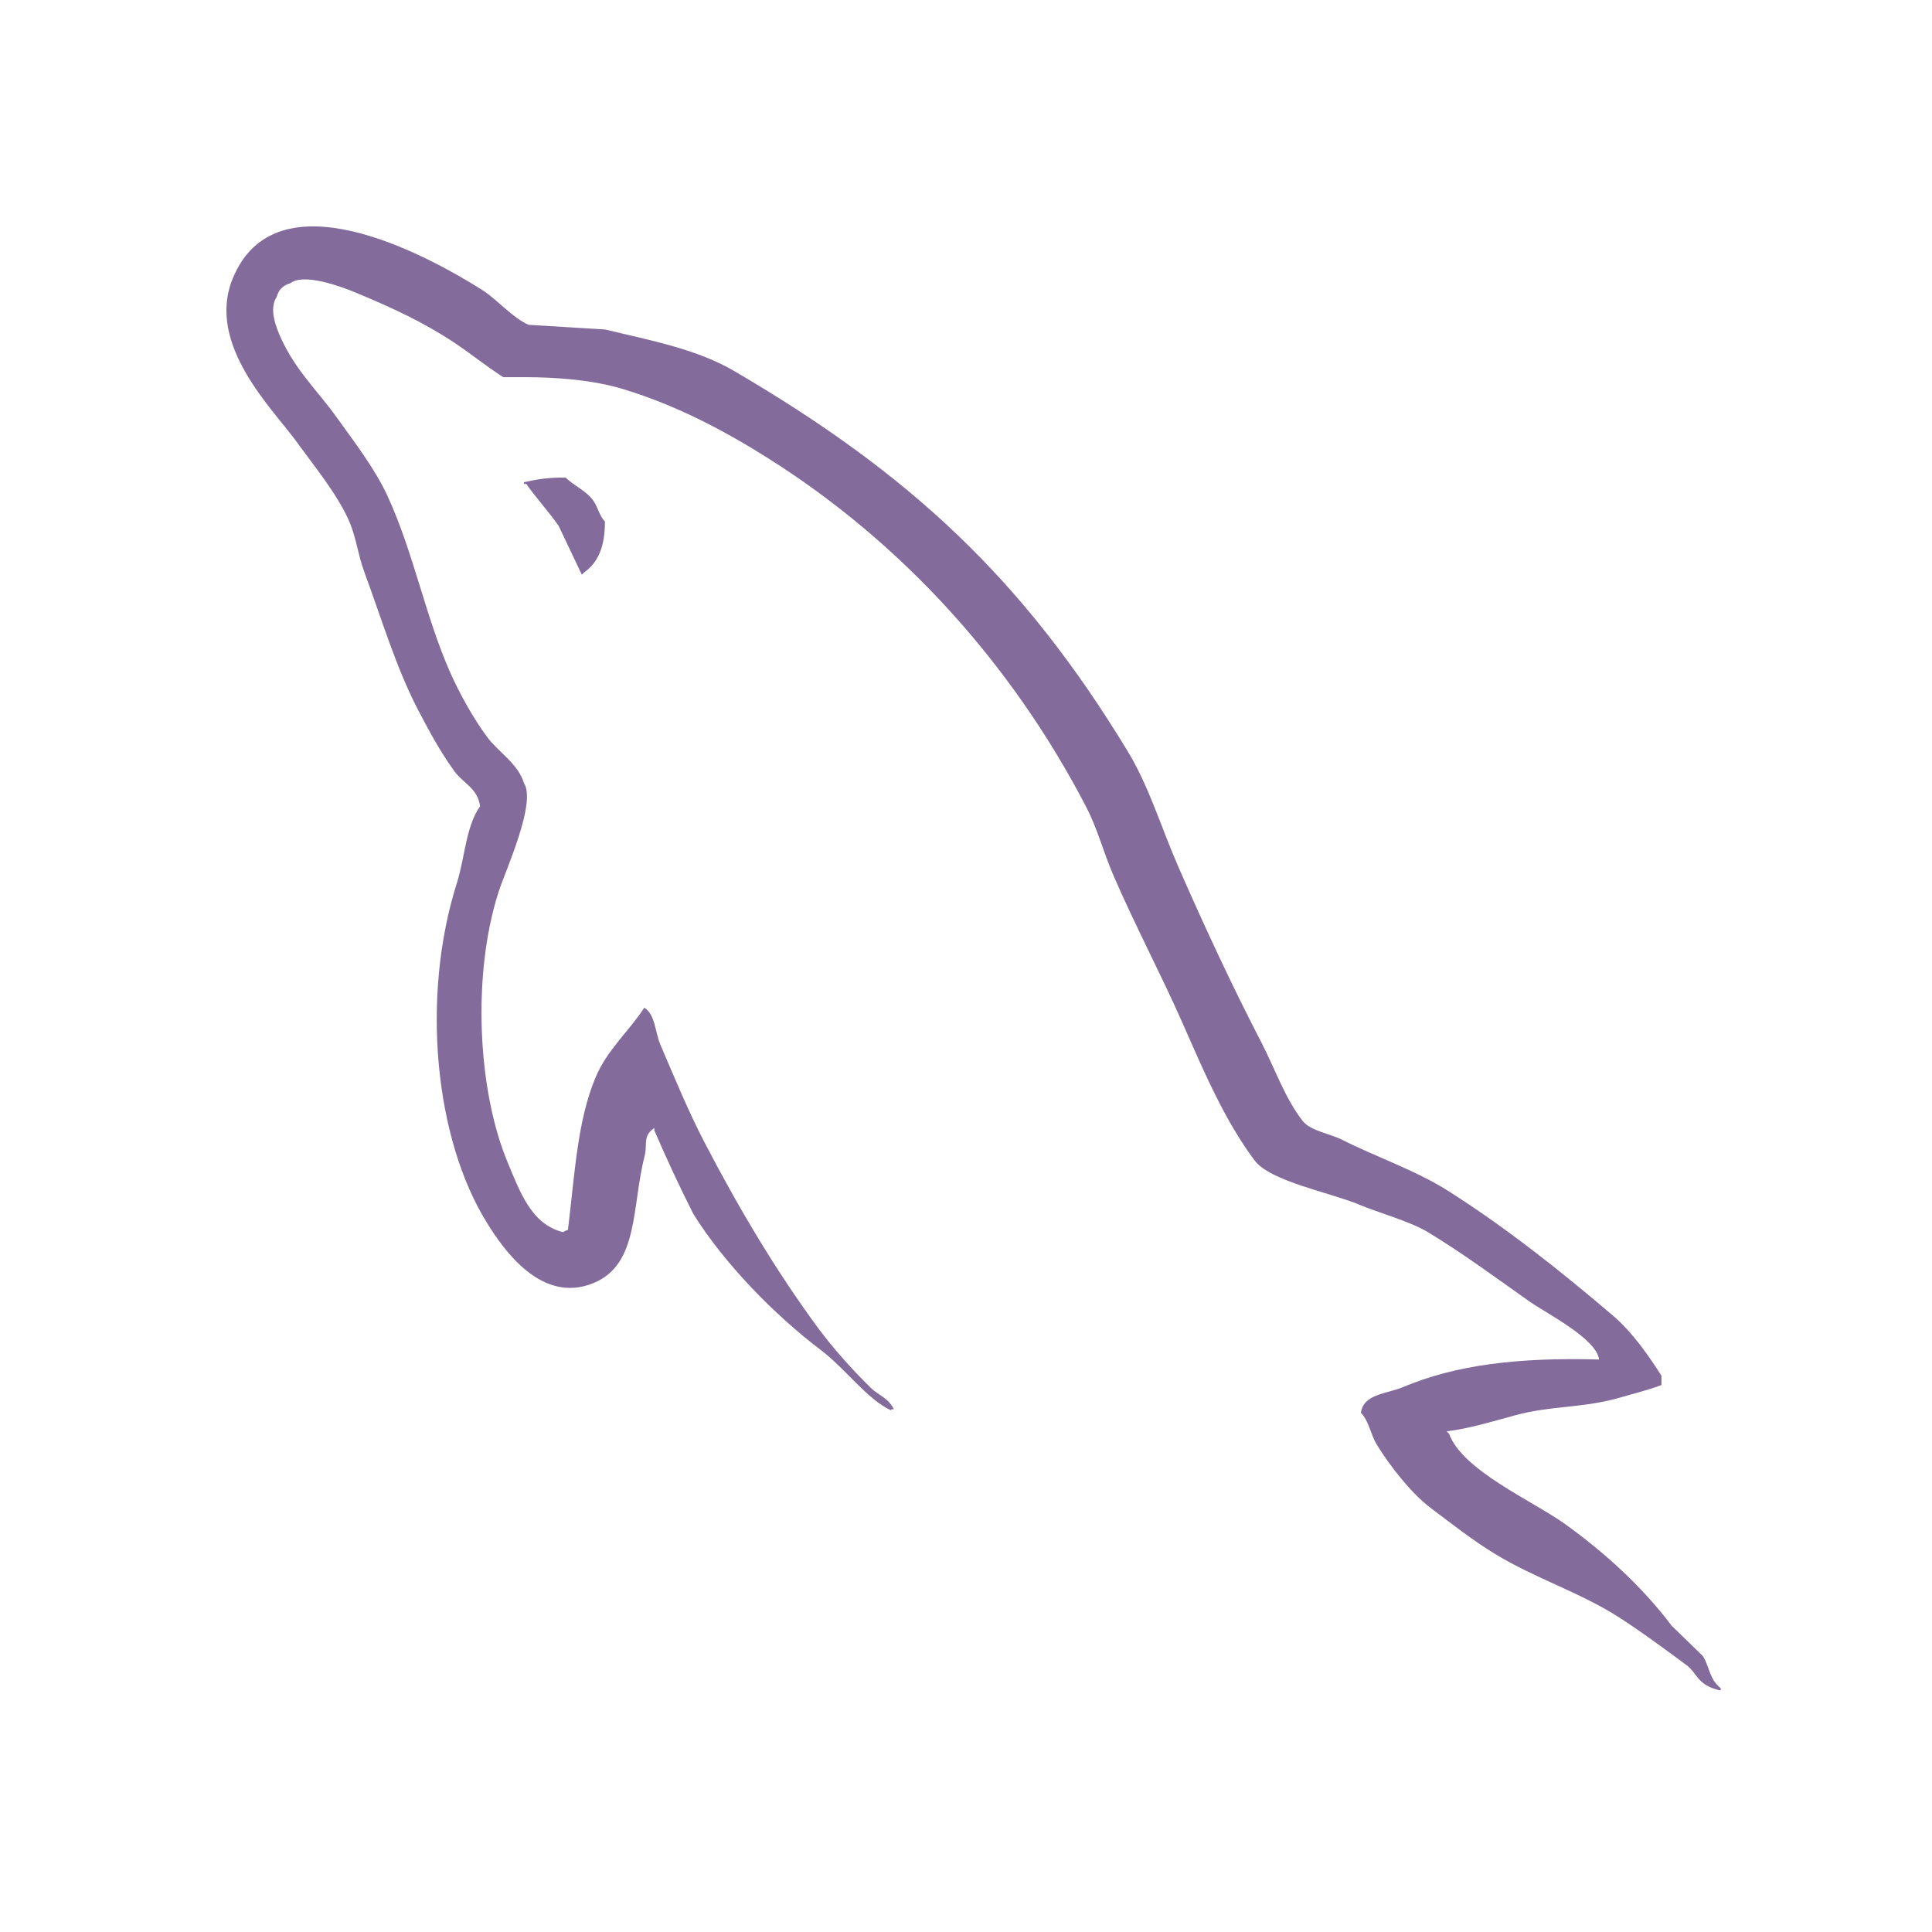
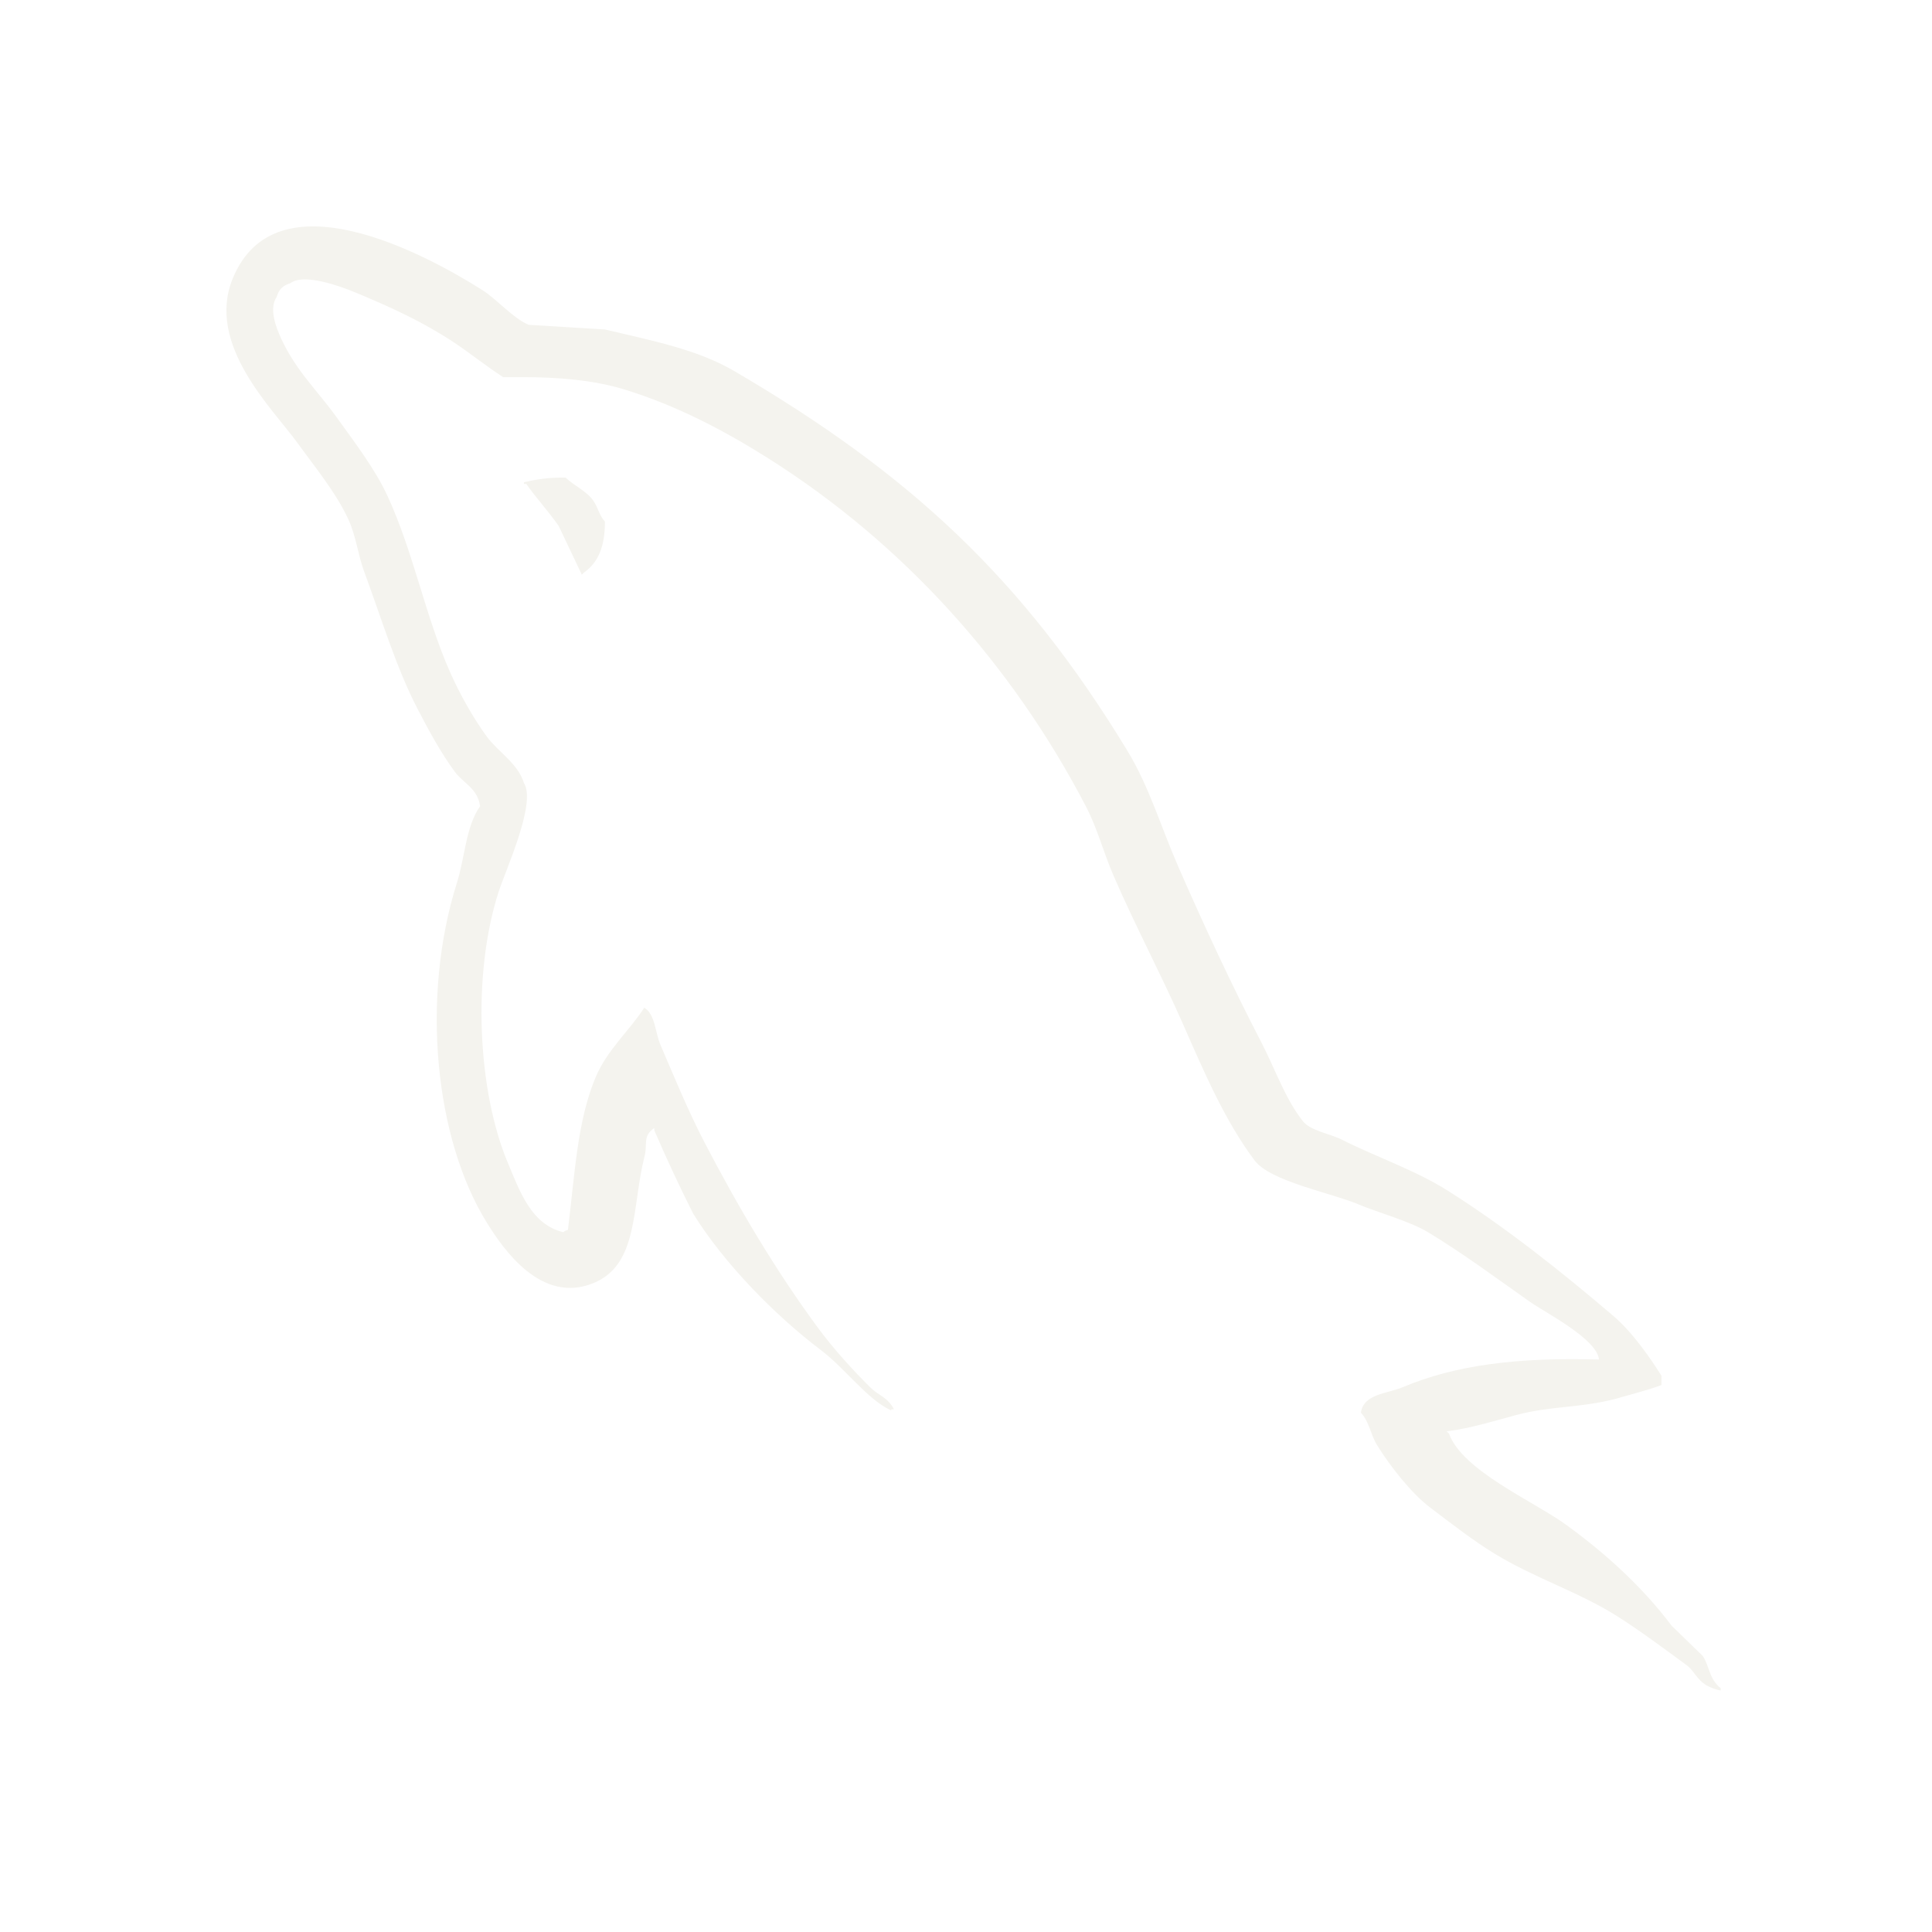
<svg xmlns="http://www.w3.org/2000/svg" width="128" height="128" viewBox="0 0 128 128" fill="none">
-   <path d="M112.805 109.703L110.752 107.709C108.806 105.122 106.302 102.849 103.675 100.962C101.58 99.456 96.876 97.422 96.001 94.981L95.84 94.828C97.326 94.66 99.061 94.122 100.433 93.754C102.736 93.136 104.637 93.296 107.016 92.681C108.088 92.374 109.292 92.067 110.077 91.761V91.147C109.292 89.913 108.171 88.278 106.86 87.16C103.431 84.237 99.763 81.315 95.909 78.879C93.771 77.528 91.166 76.65 88.902 75.505C88.139 75.119 86.82 74.919 86.316 74.278C85.125 72.759 84.488 70.834 83.57 69.064C81.647 65.357 79.763 61.308 78.06 57.408C76.898 54.748 76.142 52.126 74.693 49.74C67.738 38.291 60.253 31.381 48.657 24.589C46.188 23.144 43.217 22.574 40.077 21.828C38.394 21.726 36.709 21.623 35.024 21.52C33.995 21.091 32.925 19.831 31.961 19.22C28.118 16.79 18.264 11.504 15.418 18.453C13.621 22.84 18.103 27.119 19.706 29.342C20.832 30.9 22.273 32.649 23.076 34.402C23.605 35.555 23.696 36.712 24.149 37.931C25.262 40.934 26.23 44.203 27.671 46.978C28.399 48.383 29.201 49.862 30.122 51.118C30.686 51.889 31.653 52.229 31.806 53.419C30.861 54.744 30.806 56.802 30.275 58.48C27.881 66.037 28.785 75.431 32.267 81.024C33.334 82.742 35.851 86.425 39.312 85.011C42.339 83.778 41.844 79.951 42.71 76.576C42.906 75.813 42.565 75.25 43.35 74.737V74.89C44.153 76.755 45.012 78.597 45.926 80.41C47.968 83.701 51.334 87.14 54.403 89.46C55.994 90.663 57.48 92.743 59.05 93.447V93.368H59.224C58.826 92.582 58.202 92.451 57.693 91.95C56.494 90.774 55.16 89.292 54.171 87.944C51.379 84.15 48.913 79.988 46.665 75.666C45.591 73.602 44.658 71.32 43.754 69.22C43.406 68.41 43.41 67.183 42.683 66.764C41.691 68.303 40.232 69.546 39.465 71.364C38.24 74.269 38.082 77.812 37.627 81.485C37.358 81.581 37.478 81.515 37.32 81.637C35.187 81.123 34.438 78.924 33.644 77.037C31.639 72.266 31.266 64.585 33.031 59.094C33.488 57.672 35.552 53.199 34.716 51.885C34.317 50.577 33.001 49.818 32.266 48.818C31.354 47.581 30.445 45.952 29.814 44.523C28.173 40.805 27.407 36.629 25.679 32.869C24.852 31.071 23.456 29.252 22.309 27.655C21.039 25.884 19.617 24.58 18.632 22.44C18.282 21.679 17.807 20.461 18.326 19.679C18.49 19.151 18.724 18.931 19.245 18.759C20.134 18.073 22.607 18.987 23.533 19.372C25.99 20.393 28.04 21.337 30.121 22.717C31.119 23.38 32.13 24.202 33.337 24.988H34.716C36.872 24.988 39.288 25.17 41.303 25.784C44.863 26.867 48.054 28.567 50.952 30.399C59.78 35.981 66.998 43.934 71.937 53.411C72.731 54.937 73.075 56.397 73.775 58.015C75.186 61.279 76.965 64.639 78.369 67.831C79.771 71.017 81.137 74.23 83.119 76.881C84.16 78.273 88.183 79.022 90.011 79.796C91.293 80.337 93.393 80.903 94.606 81.635C96.924 83.036 99.17 84.703 101.346 86.237C102.433 87.002 105.774 88.684 105.941 90.071C100.554 89.923 96.439 90.426 92.922 91.911C91.922 92.333 90.327 92.345 90.164 93.598C90.713 94.174 90.799 95.036 91.236 95.745C92.075 97.104 93.493 98.929 94.759 99.885C96.142 100.93 97.566 102.047 99.048 102.952C101.685 104.561 104.627 105.48 107.166 107.092C108.662 108.043 110.273 109.24 111.731 110.313C112.453 110.843 112.43 111.668 114 112V111.848C113.216 111.223 113.257 110.36 112.805 109.703ZM37.474 31.643C36.35 31.622 35.5 31.766 34.715 31.949V32.063H34.87C35.407 32.849 36.352 33.895 37.014 34.844L38.547 38.073L38.698 37.926C39.647 37.255 40.082 36.188 40.077 34.553C39.697 34.153 39.64 33.653 39.312 33.175C38.874 32.539 38.025 32.178 37.474 31.643Z" fill="#836B9C" />
+   <path d="M112.805 109.703L110.752 107.709C108.806 105.122 106.302 102.849 103.675 100.962C101.58 99.456 96.876 97.422 96.001 94.981L95.84 94.828C97.326 94.66 99.061 94.122 100.433 93.754C102.736 93.136 104.637 93.296 107.016 92.681C108.088 92.374 109.292 92.067 110.077 91.761V91.147C109.292 89.913 108.171 88.278 106.86 87.16C103.431 84.237 99.763 81.315 95.909 78.879C93.771 77.528 91.166 76.65 88.902 75.505C88.139 75.119 86.82 74.919 86.316 74.278C85.125 72.759 84.488 70.834 83.57 69.064C81.647 65.357 79.763 61.308 78.06 57.408C76.898 54.748 76.142 52.126 74.693 49.74C67.738 38.291 60.253 31.381 48.657 24.589C46.188 23.144 43.217 22.574 40.077 21.828C38.394 21.726 36.709 21.623 35.024 21.52C33.995 21.091 32.925 19.831 31.961 19.22C28.118 16.79 18.264 11.504 15.418 18.453C13.621 22.84 18.103 27.119 19.706 29.342C20.832 30.9 22.273 32.649 23.076 34.402C23.605 35.555 23.696 36.712 24.149 37.931C25.262 40.934 26.23 44.203 27.671 46.978C28.399 48.383 29.201 49.862 30.122 51.118C30.686 51.889 31.653 52.229 31.806 53.419C30.861 54.744 30.806 56.802 30.275 58.48C27.881 66.037 28.785 75.431 32.267 81.024C33.334 82.742 35.851 86.425 39.312 85.011C42.339 83.778 41.844 79.951 42.71 76.576C42.906 75.813 42.565 75.25 43.35 74.737V74.89C44.153 76.755 45.012 78.597 45.926 80.41C47.968 83.701 51.334 87.14 54.403 89.46C55.994 90.663 57.48 92.743 59.05 93.447V93.368H59.224C58.826 92.582 58.202 92.451 57.693 91.95C56.494 90.774 55.16 89.292 54.171 87.944C51.379 84.15 48.913 79.988 46.665 75.666C45.591 73.602 44.658 71.32 43.754 69.22C43.406 68.41 43.41 67.183 42.683 66.764C41.691 68.303 40.232 69.546 39.465 71.364C38.24 74.269 38.082 77.812 37.627 81.485C37.358 81.581 37.478 81.515 37.32 81.637C35.187 81.123 34.438 78.924 33.644 77.037C31.639 72.266 31.266 64.585 33.031 59.094C33.488 57.672 35.552 53.199 34.716 51.885C34.317 50.577 33.001 49.818 32.266 48.818C31.354 47.581 30.445 45.952 29.814 44.523C28.173 40.805 27.407 36.629 25.679 32.869C24.852 31.071 23.456 29.252 22.309 27.655C21.039 25.884 19.617 24.58 18.632 22.44C18.282 21.679 17.807 20.461 18.326 19.679C18.49 19.151 18.724 18.931 19.245 18.759C20.134 18.073 22.607 18.987 23.533 19.372C25.99 20.393 28.04 21.337 30.121 22.717C31.119 23.38 32.13 24.202 33.337 24.988H34.716C36.872 24.988 39.288 25.17 41.303 25.784C44.863 26.867 48.054 28.567 50.952 30.399C59.78 35.981 66.998 43.934 71.937 53.411C72.731 54.937 73.075 56.397 73.775 58.015C75.186 61.279 76.965 64.639 78.369 67.831C79.771 71.017 81.137 74.23 83.119 76.881C84.16 78.273 88.183 79.022 90.011 79.796C91.293 80.337 93.393 80.903 94.606 81.635C96.924 83.036 99.17 84.703 101.346 86.237C102.433 87.002 105.774 88.684 105.941 90.071C100.554 89.923 96.439 90.426 92.922 91.911C91.922 92.333 90.327 92.345 90.164 93.598C90.713 94.174 90.799 95.036 91.236 95.745C92.075 97.104 93.493 98.929 94.759 99.885C96.142 100.93 97.566 102.047 99.048 102.952C101.685 104.561 104.627 105.48 107.166 107.092C108.662 108.043 110.273 109.24 111.731 110.313C112.453 110.843 112.43 111.668 114 112V111.848C113.216 111.223 113.257 110.36 112.805 109.703ZM37.474 31.643C36.35 31.622 35.5 31.766 34.715 31.949V32.063H34.87C35.407 32.849 36.352 33.895 37.014 34.844L38.547 38.073L38.698 37.926C39.647 37.255 40.082 36.188 40.077 34.553C39.697 34.153 39.64 33.653 39.312 33.175C38.874 32.539 38.025 32.178 37.474 31.643Z" fill="#F4F3EE" />
</svg>
